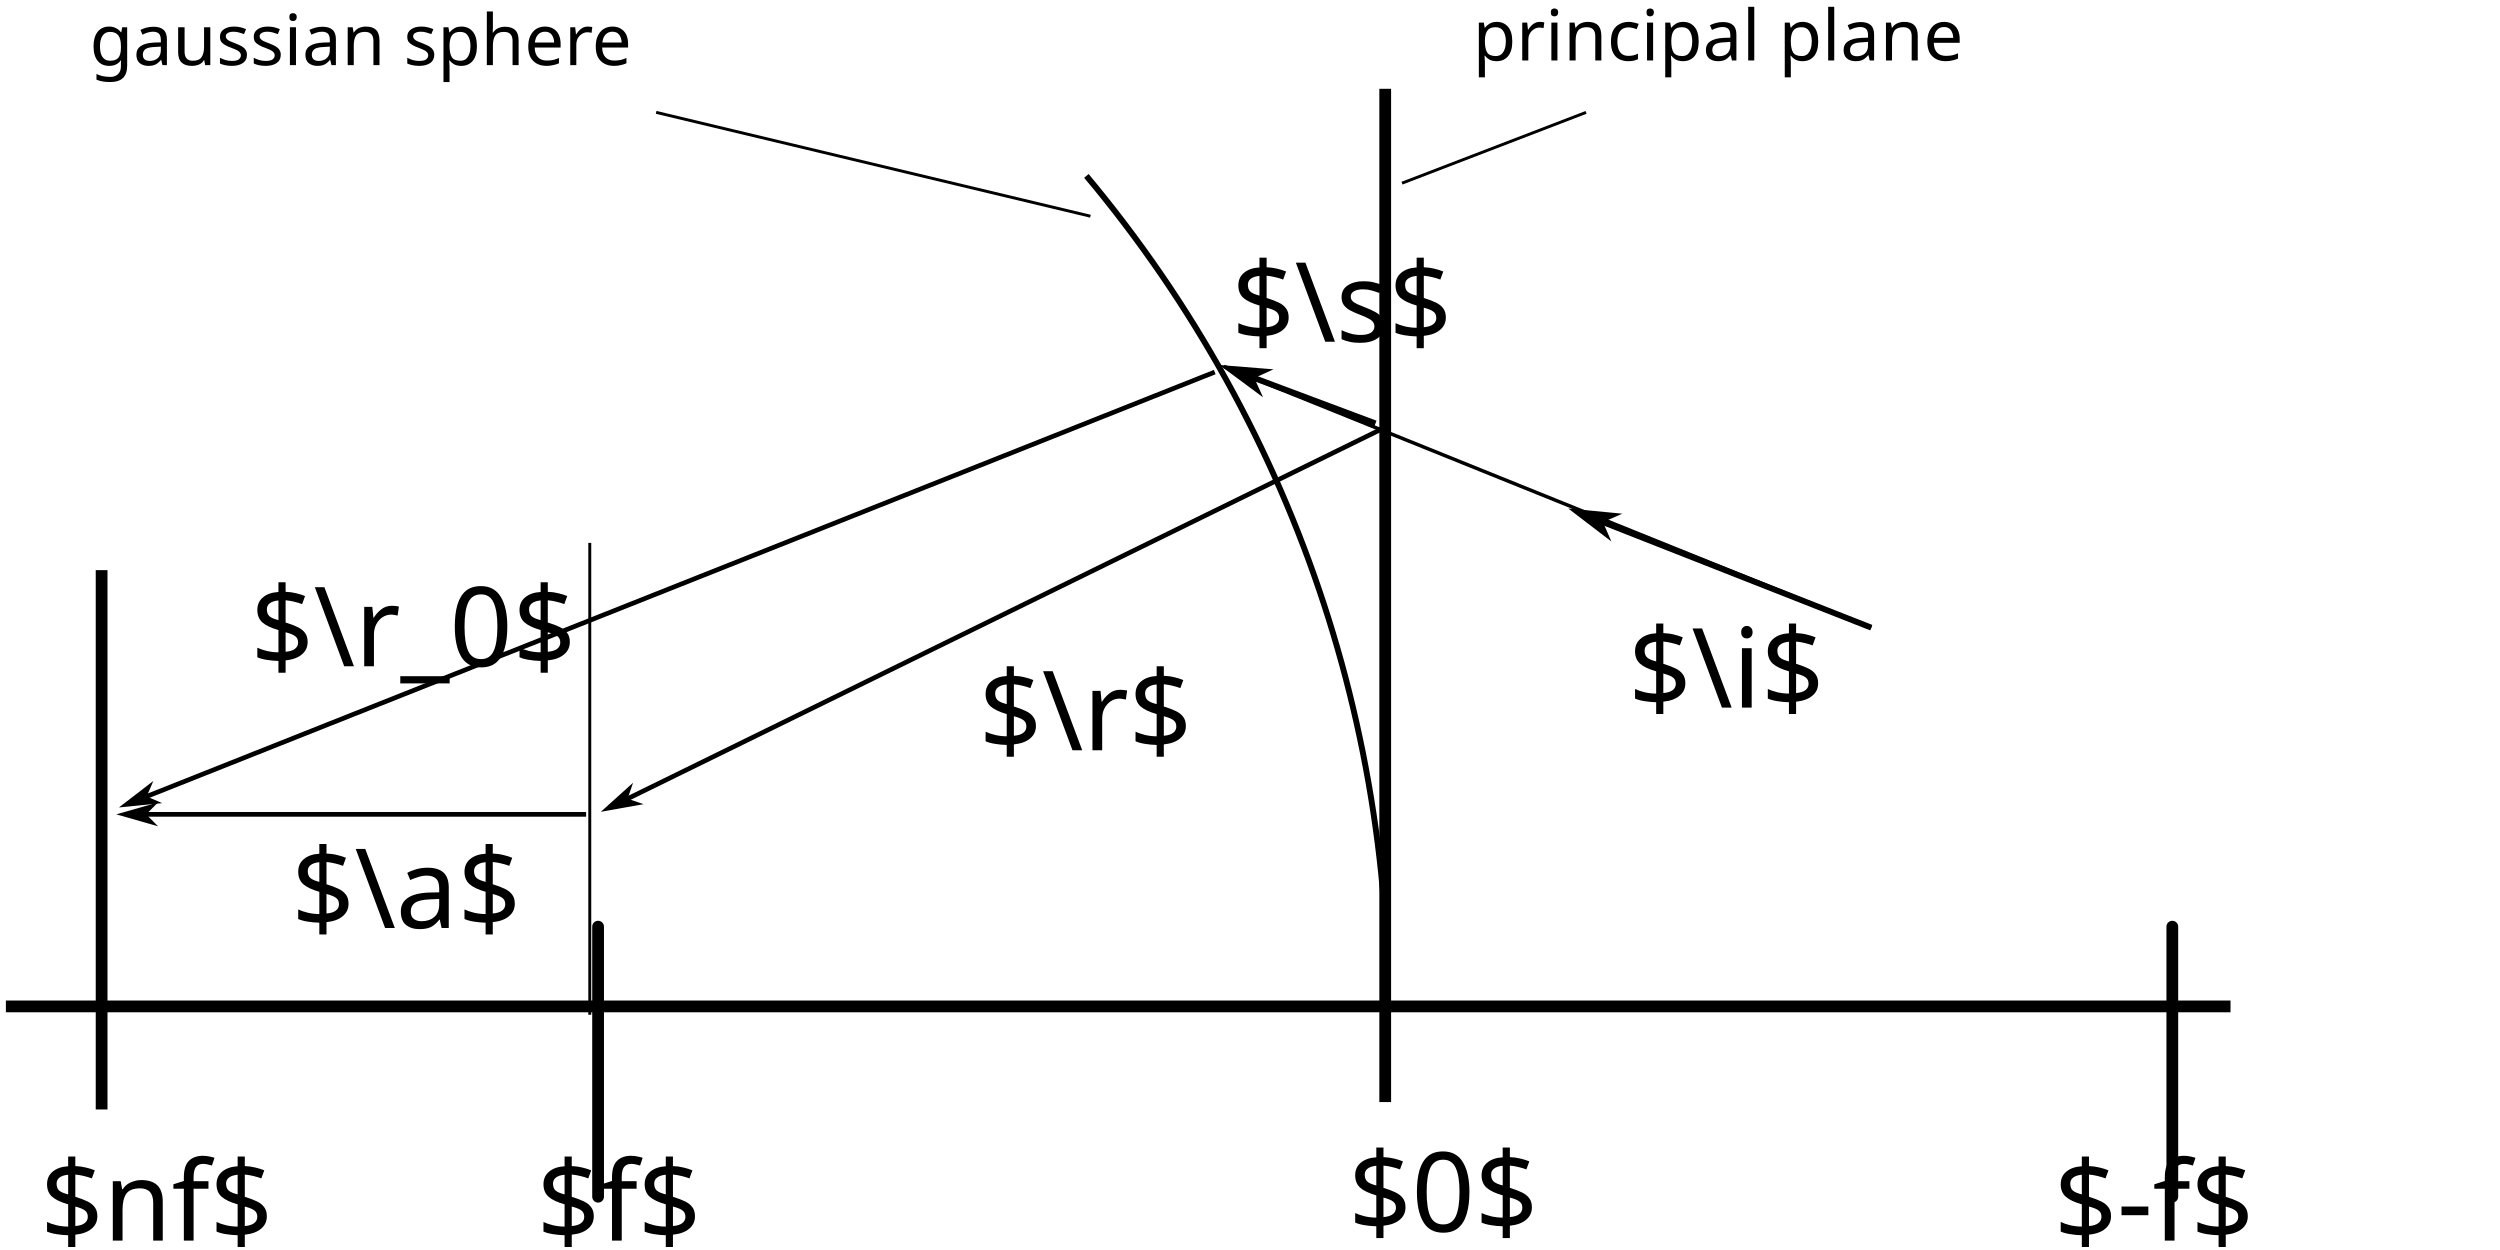
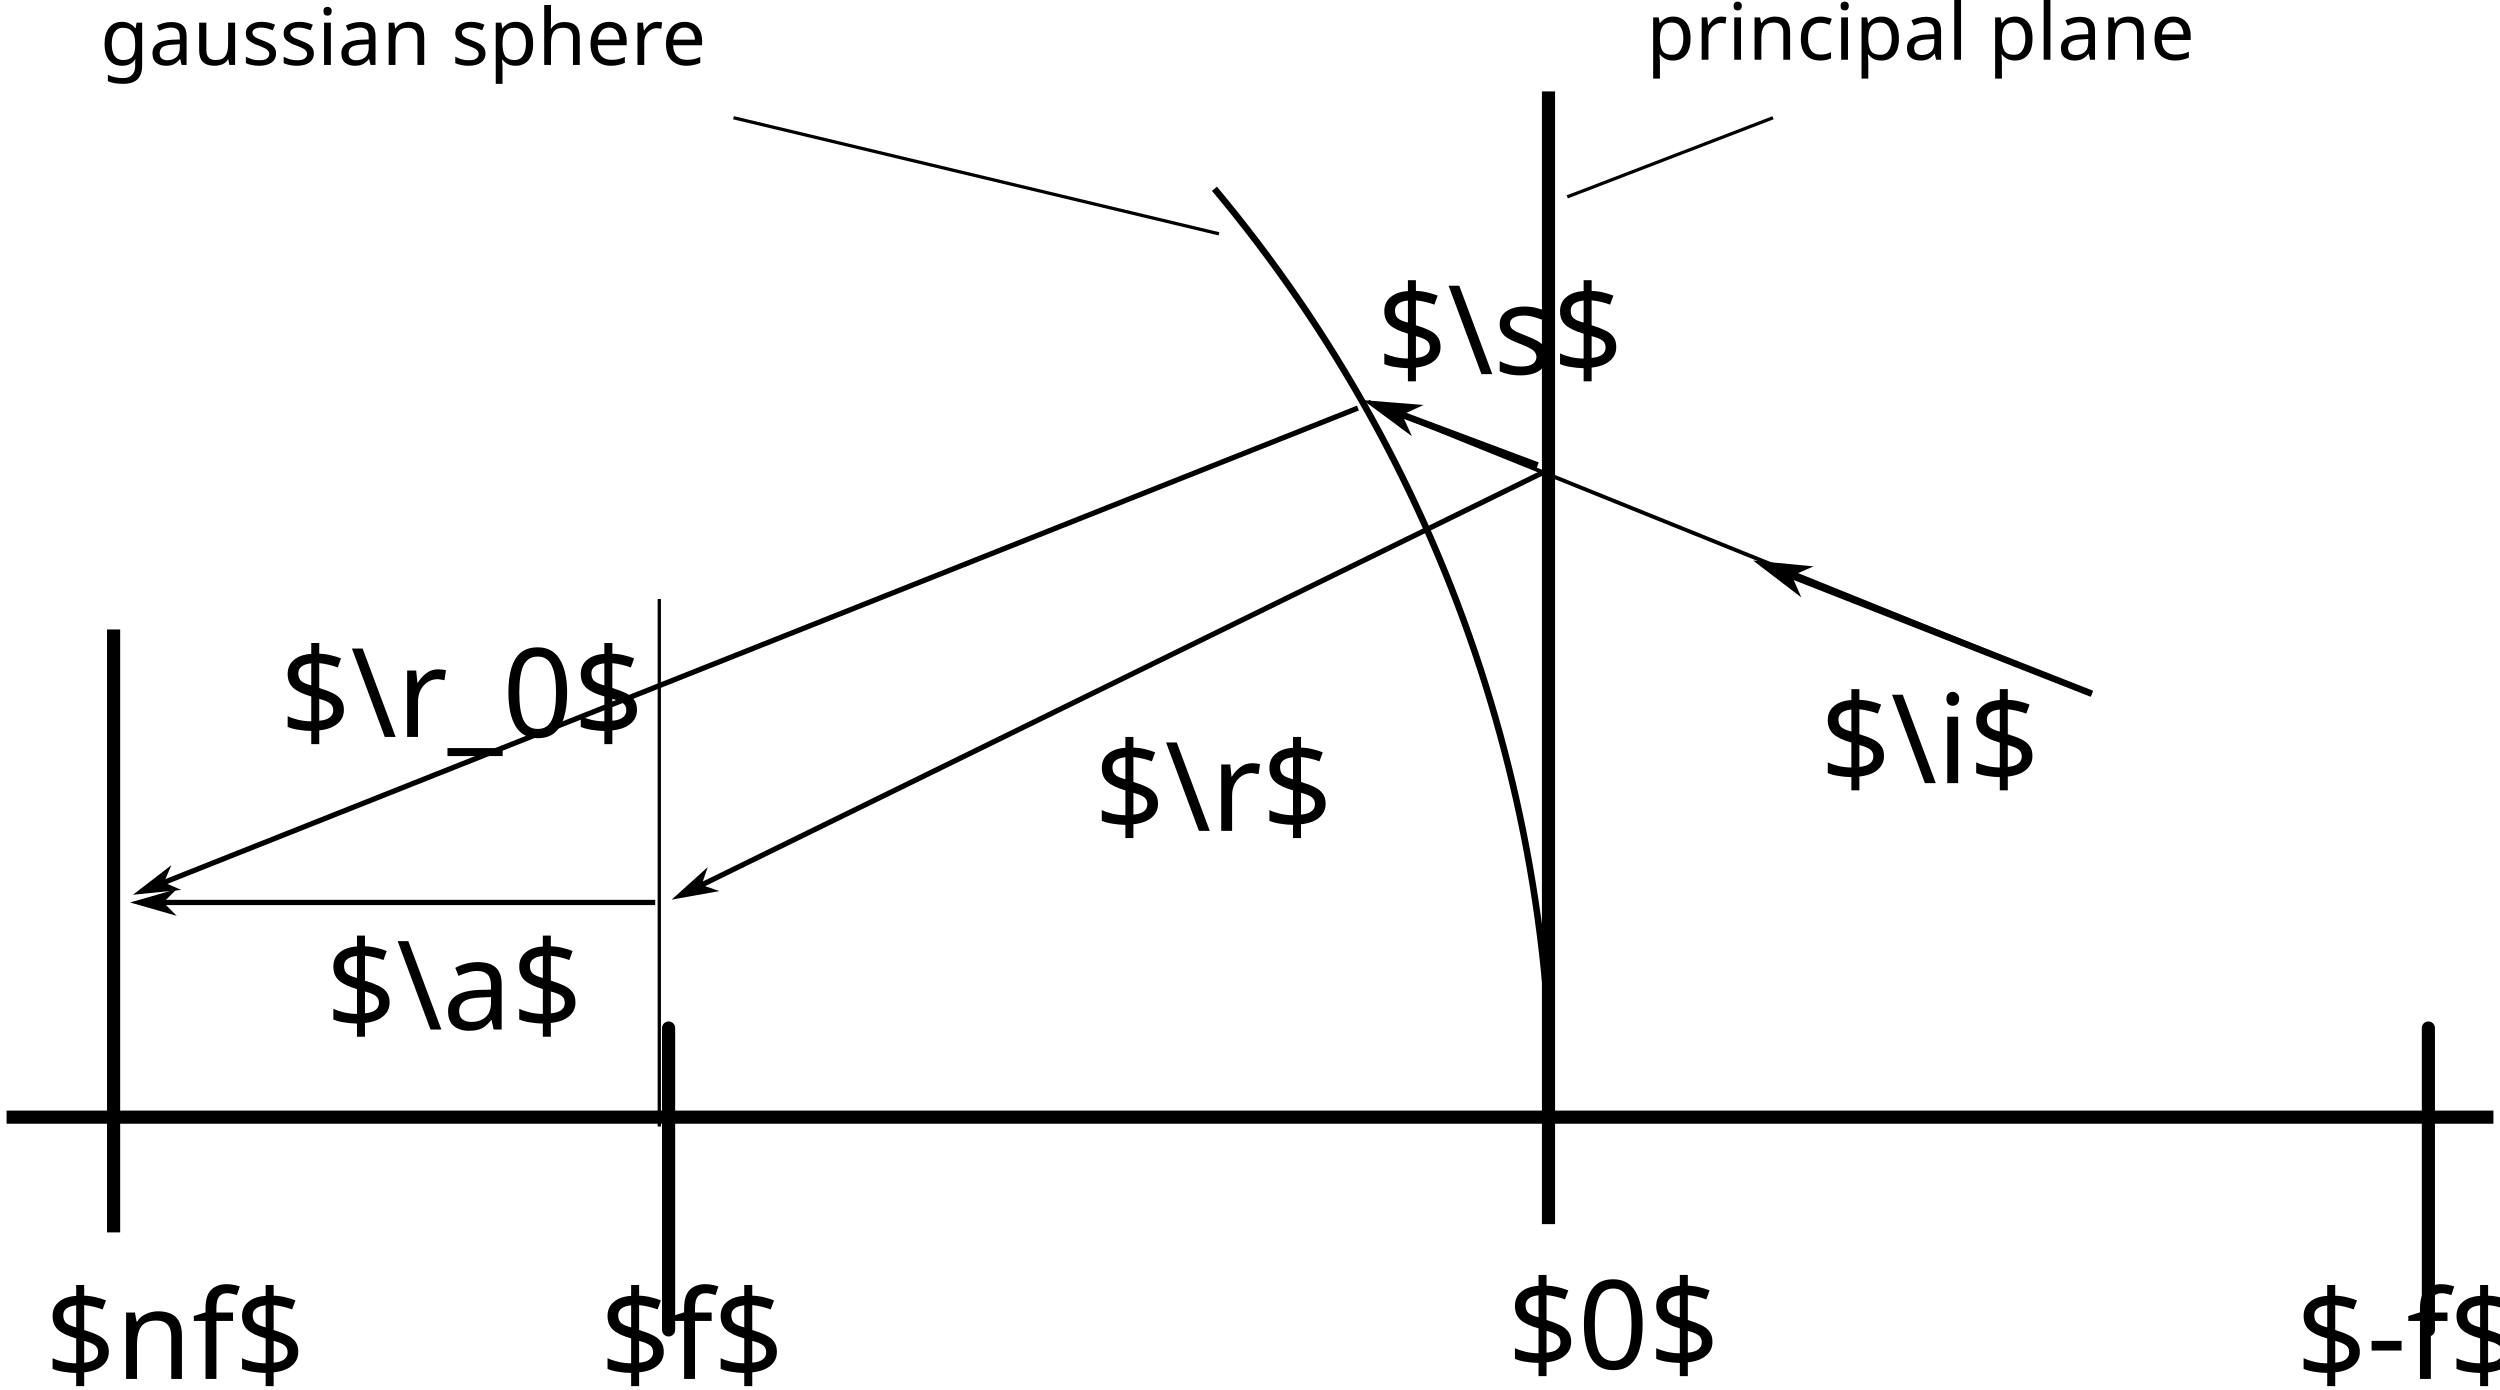
- <svg xmlns="http://www.w3.org/2000/svg" width="212.598" height="106.299" id="svg2" version="1.1">
+ <svg xmlns="http://www.w3.org/2000/svg" width="190.181" height="105.701" id="svg2" version="1.1">
  <defs id="defs4">
    <marker orient="auto" refY="0" refX="0" id="Arrow1Mend" style="overflow:visible">
      <path id="path3917" d="M 0,0 5,-5 -12.5,0 5,5 0,0 z" style="fill-rule:evenodd;stroke:#000000;stroke-width:1pt;marker-start:none" transform="matrix(-0.4,0,0,-0.4,-4,0)" />
    </marker>
  </defs>
-   <g id="layer1" transform="translate(-9.787567,-840.46)" style="display:inline">
+   <g id="layer1" transform="translate(-9.787567,-841.0586)" style="display:inline">
    <path style="fill:none;stroke:#000000;stroke-width:1px;stroke-linecap:butt;stroke-linejoin:miter;stroke-opacity:1" d="m 10.288,926.044 189.181,0" id="path2985" />
    <path style="fill:none;stroke:#000000;stroke-width:1px;stroke-linecap:butt;stroke-linejoin:miter;stroke-opacity:1" d="m 127.585,848.014 c 0,52.02 0,34.145 0,86.165" id="path2987" />
    <path style="fill:none;stroke:#000000;stroke-width:1px;stroke-linecap:butt;stroke-linejoin:miter;stroke-opacity:1" d="m 194.52,926.044 c 0,52.02 0,-42.617 0,9.403" id="path2987-4" />
    <path style="fill:none;stroke:#000000;stroke-width:1px;stroke-linecap:butt;stroke-linejoin:miter;stroke-opacity:1" d="m 18.429,888.944 c 0,52.02 0,-6.156 0,45.865" id="path2987-4-7" />
-     <path transform="matrix(1.8874,0,0,1.891643,-70.46198,755.5743)" style="fill:none;stroke:#000000;stroke-width:0.265;stroke-miterlimit:4;stroke-opacity:1;stroke-dasharray:none;stroke-dashoffset:0;display:inline" id="path3020-8" d="m 91.467,52.782 c 9.62,11.465 14.444,26.201 13.465,41.136" />
+     <path transform="matrix(1.8874,0,0,1.891643,-70.46198,755.5743)" style="fill:none;stroke:#000000;stroke-width:0.265;stroke-miterlimit:4;stroke-opacity:1;stroke-dasharray:none;stroke-dashoffset:0;display:inline" id="path3020-8" d="M 91.467,52.782 A 58.084,58.084 0 0 1 104.931,93.918" />
    <path style="fill:none;stroke:#000000;stroke-width:1px;stroke-linecap:butt;stroke-linejoin:miter;stroke-opacity:1" d="m 60.649,926.044 c 0,52.02 0,-42.617 0,9.403" id="path2987-4-6" />
    <path style="fill:none;stroke:#000000;stroke-width:0.4;stroke-linecap:butt;stroke-linejoin:miter;stroke-miterlimit:4;stroke-opacity:1;stroke-dasharray:none;marker-end:url(#Arrow1Mend);display:inline" d="m 127.297,876.938 -65.709,32.213" id="path7823" />
    <path style="fill:none;stroke:#000000;stroke-width:0.4;stroke-linecap:butt;stroke-linejoin:miter;stroke-miterlimit:4;stroke-opacity:1;stroke-dasharray:none;marker-end:url(#Arrow1Mend);display:inline" d="m 59.631,909.711 -39.166,0" id="path8007" />
    <path style="fill:none;stroke:#000000;stroke-width:0.4;stroke-linecap:butt;stroke-linejoin:miter;stroke-miterlimit:4;stroke-opacity:1;stroke-dasharray:none;marker-start:none;marker-end:url(#Arrow1Mend);display:inline" d="M 113.088,872.1 20.633,908.835" id="path8191" />
    <path style="fill:none;stroke:#000000;stroke-width:0.3;stroke-linecap:butt;stroke-linejoin:miter;stroke-miterlimit:4;stroke-opacity:1;stroke-dasharray:none;display:inline" d="M 168.919,893.835 113.867,871.621" id="path6685" />
    <path style="fill:none;stroke:#000000;stroke-width:0.5;stroke-linecap:butt;stroke-linejoin:miter;stroke-opacity:1;marker-start:none;marker-end:url(#Arrow1Mend);display:inline" d="m 168.919,893.835 -24.854,-9.775" id="path6685-9" />
    <path style="fill:none;stroke:#000000;stroke-width:0.5;stroke-linecap:butt;stroke-linejoin:miter;stroke-opacity:1;marker-end:url(#Arrow1Mend);display:inline" d="m 126.755,876.468 -12.351,-4.625" id="path6685-3" />
    <text xml:space="preserve" style="font-size:9.403px;font-style:normal;font-variant:normal;font-weight:normal;font-stretch:normal;line-height:125%;letter-spacing:0px;word-spacing:0px;fill:#000000;fill-opacity:1;stroke:none;font-family:Gentium;-inkscape-font-specification:Gentium" x="184.618" y="945.112" id="text8640" transform="scale(0.9991039,1.000897)">
      <tspan id="tspan8642" x="184.618" y="945.112">$-f$</tspan>
    </text>
    <text xml:space="preserve" style="font-size:9.403px;font-style:normal;font-variant:normal;font-weight:normal;font-stretch:normal;line-height:125%;letter-spacing:0px;word-spacing:0px;fill:#000000;fill-opacity:1;stroke:none;font-family:Gentium;-inkscape-font-specification:Gentium" x="55.476" y="945.112" id="text8644" transform="scale(0.9991039,1.000897)">
      <tspan id="tspan8646" x="55.476" y="945.112">$f$</tspan>
    </text>
    <text xml:space="preserve" style="font-size:9.403px;font-style:normal;font-variant:normal;font-weight:normal;font-stretch:normal;line-height:125%;letter-spacing:0px;word-spacing:0px;fill:#000000;fill-opacity:1;stroke:none;font-family:Gentium;-inkscape-font-specification:Gentium" x="124.565" y="944.35" id="text8648" transform="scale(0.9991039,1.000897)">
      <tspan id="tspan8650" x="124.565" y="944.35">$0$</tspan>
    </text>
    <text xml:space="preserve" style="font-size:9.403px;font-style:normal;font-variant:normal;font-weight:normal;font-stretch:normal;line-height:125%;letter-spacing:0px;word-spacing:0px;fill:#000000;fill-opacity:1;stroke:none;font-family:Gentium;-inkscape-font-specification:Gentium" x="13.221" y="945.112" id="text8652" transform="scale(0.9991039,1.000897)">
      <tspan id="tspan8654" x="13.221" y="945.112">$nf$</tspan>
    </text>
    <text xml:space="preserve" style="font-size:9.403px;font-style:normal;font-variant:normal;font-weight:normal;font-stretch:normal;line-height:125%;letter-spacing:0px;word-spacing:0px;fill:#000000;fill-opacity:1;stroke:none;font-family:Gentium;-inkscape-font-specification:Gentium" x="34.6" y="918.556" id="text8656" transform="scale(0.9991039,1.000897)">
      <tspan id="tspan8658" x="34.6" y="918.556">$\a$</tspan>
    </text>
    <text xml:space="preserve" style="font-size:6px;font-style:normal;font-variant:normal;font-weight:normal;font-stretch:normal;line-height:125%;letter-spacing:0px;word-spacing:0px;fill:#000000;fill-opacity:1;stroke:none;font-family:Gentium;-inkscape-font-specification:Gentium" x="45.361" y="62.866" id="text8660" transform="translate(0,839.7638)">
      <tspan id="tspan8662" x="45.361" y="62.866" />
    </text>
    <text xml:space="preserve" style="font-size:9.403px;font-style:normal;font-variant:normal;font-weight:normal;font-stretch:normal;line-height:125%;letter-spacing:0px;word-spacing:0px;fill:#000000;fill-opacity:1;stroke:none;font-family:Gentium;-inkscape-font-specification:Gentium" x="93.109" y="903.456" id="text8664" transform="scale(0.9991039,1.000897)">
      <tspan id="tspan8666" x="93.109" y="903.456">$\r$</tspan>
    </text>
    <text xml:space="preserve" style="font-size:9.403px;font-style:normal;font-variant:normal;font-weight:normal;font-stretch:normal;line-height:125%;letter-spacing:0px;word-spacing:0px;fill:#000000;fill-opacity:1;stroke:none;font-family:Gentium;-inkscape-font-specification:Gentium" x="148.388" y="899.824" id="text8668" transform="scale(0.9991039,1.000897)">
      <tspan id="tspan8670" x="148.388" y="899.824">$\i$</tspan>
    </text>
    <text xml:space="preserve" style="font-size:9.403px;font-style:normal;font-variant:normal;font-weight:normal;font-stretch:normal;line-height:125%;letter-spacing:0px;word-spacing:0px;fill:#000000;fill-opacity:1;stroke:none;font-family:Gentium;-inkscape-font-specification:Gentium" x="31.121" y="896.316" id="text8672" transform="scale(0.9991039,1.000897)">
      <tspan id="tspan8674" x="31.121" y="896.316">$\r_0$</tspan>
    </text>
    <text xml:space="preserve" style="font-size:9.403px;font-style:normal;font-variant:normal;font-weight:normal;font-stretch:normal;line-height:125%;letter-spacing:0px;word-spacing:0px;fill:#000000;fill-opacity:1;stroke:none;font-family:Gentium;-inkscape-font-specification:Gentium" x="114.621" y="868.744" id="text8676" transform="scale(0.9991039,1.000897)">
      <tspan id="tspan8678" x="114.621" y="868.744">$\s$</tspan>
    </text>
    <text xml:space="preserve" style="font-size:6px;font-style:normal;font-variant:normal;font-weight:normal;font-stretch:normal;line-height:125%;letter-spacing:0px;word-spacing:0px;fill:#000000;fill-opacity:1;stroke:none;font-family:Gentium;-inkscape-font-specification:Gentium" x="17.415" y="846.001" id="text8813">
      <tspan id="tspan8815" x="17.415" y="846.001">gaussian sphere</tspan>
    </text>
    <text xml:space="preserve" style="font-size:6px;font-style:normal;font-variant:normal;font-weight:normal;font-stretch:normal;line-height:125%;letter-spacing:0px;word-spacing:0px;fill:#000000;fill-opacity:1;stroke:none;font-family:Gentium;-inkscape-font-specification:Gentium" x="135.033" y="845.6" id="text8817">
      <tspan id="tspan8819" x="135.033" y="845.6">principal plane</tspan>
    </text>
    <path style="fill:none;stroke:#000000;stroke-width:0.25;stroke-linecap:butt;stroke-linejoin:miter;stroke-opacity:1" d="m 55.798,12.971 36.931,8.831" id="path8840" transform="translate(9.787567,837.0443)" />
    <path style="fill:none;stroke:#000000;stroke-width:0.25;stroke-linecap:butt;stroke-linejoin:miter;stroke-opacity:1" d="M 134.879,12.971 119.224,18.992" id="path8842" transform="translate(9.787567,837.0443)" />
  </g>
-   <g id="layer3" style="display:none" transform="translate(-9.787567,-0.6962181)">
-     <path style="fill:none;stroke:#000000;stroke-width:0.415;stroke-miterlimit:4;stroke-opacity:1;stroke-dasharray:none;stroke-dashoffset:0" id="path3000" d="m 140.357,90.098 c 0,19.724 -15.99,35.714 -35.714,35.714 -19.724,0 -35.714,-15.99 -35.714,-35.714 0,-19.724 15.99,-35.714 35.714,-35.714 19.724,0 35.714,15.99 35.714,35.714 z" transform="matrix(1.205373,0,0,1.205918,-40.23583,-44.74768)" />
-     <path transform="matrix(1.205373,0,0,1.205918,-40.43231,-44.7706)" style="fill:none;stroke:#000000;stroke-width:0.207;stroke-miterlimit:4;stroke-opacity:1;stroke-dasharray:none;stroke-dashoffset:0" id="path3020" d="m 105.056,90.117 c 0,32.079 -26.005,58.084 -58.084,58.084 -32.079,0 -58.084,-26.005 -58.084,-58.084 0,-32.079 26.005,-58.084 58.084,-58.084 32.079,0 58.084,26.005 58.084,58.084 z" />
+   <g id="layer3" style="display:none" transform="translate(-9.787567,-1.294846)">
+     <path style="fill:none;stroke:#000000;stroke-width:0.415;stroke-miterlimit:4;stroke-opacity:1;stroke-dasharray:none;stroke-dashoffset:0" id="path3000" d="m 140.357,90.098 a 35.714,35.714 0 1 1 -71.429,0 35.714,35.714 0 1 1 71.429,0 z" transform="matrix(1.205373,0,0,1.205918,-40.23583,-44.74768)" />
+     <path transform="matrix(1.205373,0,0,1.205918,-40.43231,-44.7706)" style="fill:none;stroke:#000000;stroke-width:0.207;stroke-miterlimit:4;stroke-opacity:1;stroke-dasharray:none;stroke-dashoffset:0" id="path3020" d="m 105.056,90.117 a 58.084,58.084 0 1 1 -116.168,0 58.084,58.084 0 1 1 116.168,0 z" />
  </g>
-   <path style="fill:none;stroke:#000000;stroke-width:0.25;stroke-linecap:butt;stroke-linejoin:miter;stroke-opacity:1" d="m 50.154,86.294 0,-40.128" id="path6683" />
+   <path style="fill:none;stroke:#000000;stroke-width:0.25;stroke-linecap:butt;stroke-linejoin:miter;stroke-opacity:1" d="m 50.154,85.695 0,-40.128" id="path6683" />
</svg>
